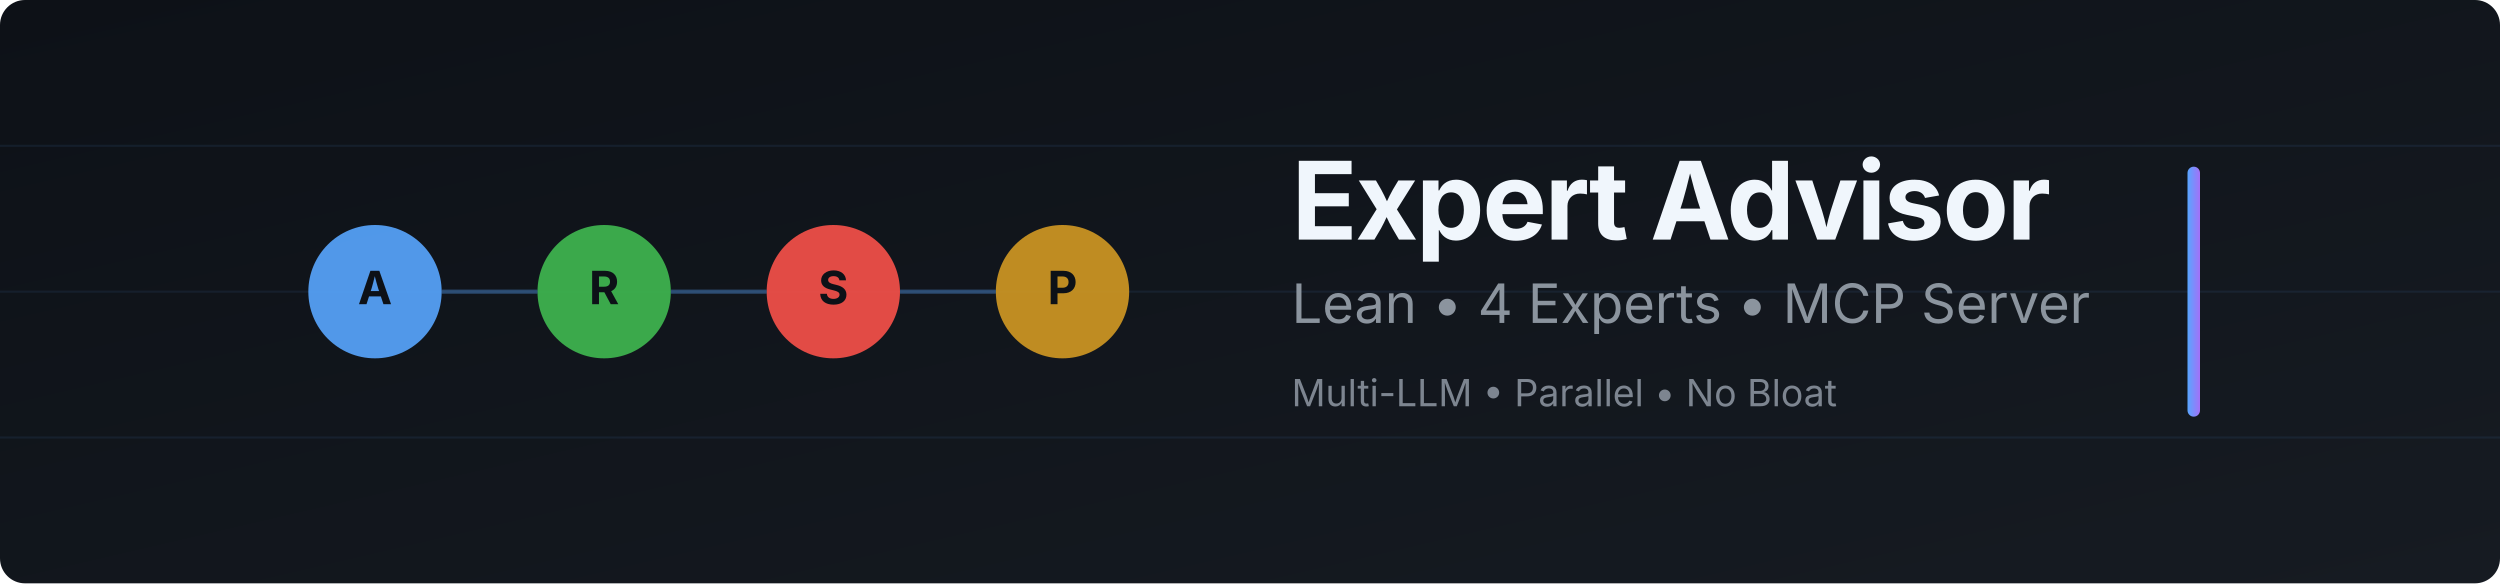
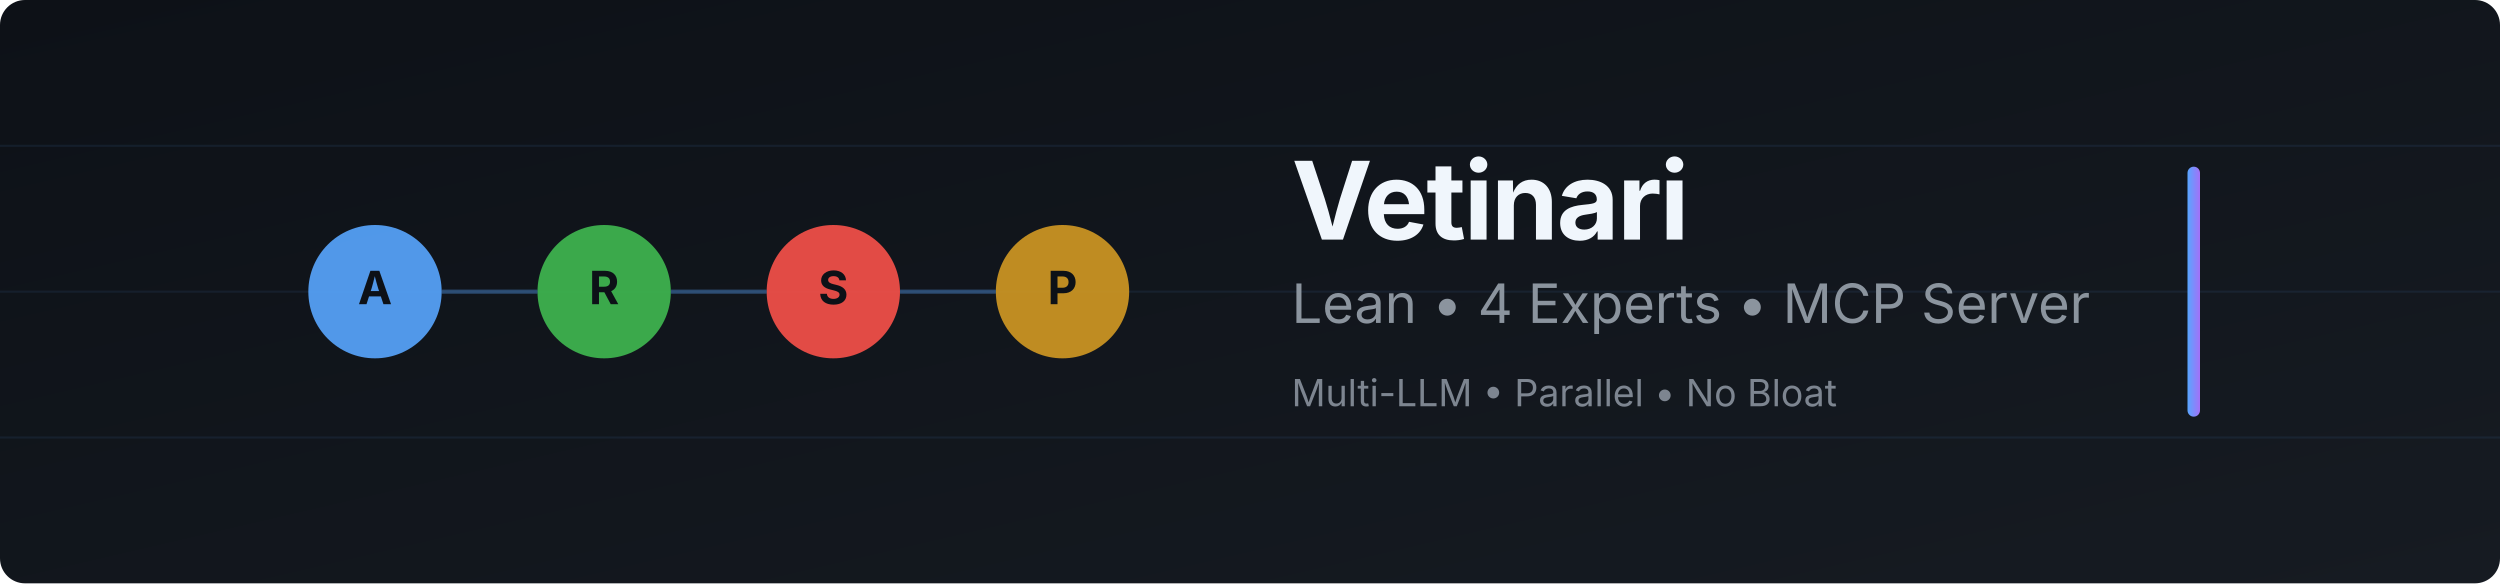
<svg xmlns="http://www.w3.org/2000/svg" viewBox="0 0 1200 280" width="1200" height="280">
  <defs>
    <linearGradient id="bg" x1="0%" y1="0%" x2="100%" y2="100%">
      <stop offset="0%" style="stop-color:#0d1117" />
      <stop offset="100%" style="stop-color:#161b22" />
    </linearGradient>
    <linearGradient id="accent" x1="0%" y1="0%" x2="100%" y2="0%">
      <stop offset="0%" style="stop-color:#58a6ff" />
      <stop offset="100%" style="stop-color:#a371f7" />
    </linearGradient>
  </defs>
  <rect width="1200" height="280" fill="url(#bg)" rx="12" />
  <g opacity="0.08" stroke="#58a6ff" stroke-width="1">
    <line x1="0" y1="70" x2="1200" y2="70" />
    <line x1="0" y1="140" x2="1200" y2="140" />
    <line x1="0" y1="210" x2="1200" y2="210" />
  </g>
  <g>
    <circle cx="180" cy="140" r="32" fill="#58a6ff" opacity="0.9" />
    <text x="180" y="146" text-anchor="middle" fill="#0d1117" font-family="system-ui, -apple-system, sans-serif" font-size="22" font-weight="700">A</text>
    <circle cx="290" cy="140" r="32" fill="#3fb950" opacity="0.9" />
    <text x="290" y="146" text-anchor="middle" fill="#0d1117" font-family="system-ui, -apple-system, sans-serif" font-size="22" font-weight="700">R</text>
    <circle cx="400" cy="140" r="32" fill="#f85149" opacity="0.9" />
    <text x="400" y="146" text-anchor="middle" fill="#0d1117" font-family="system-ui, -apple-system, sans-serif" font-size="22" font-weight="700">S</text>
    <circle cx="510" cy="140" r="32" fill="#d29922" opacity="0.9" />
    <text x="510" y="146" text-anchor="middle" fill="#0d1117" font-family="system-ui, -apple-system, sans-serif" font-size="22" font-weight="700">P</text>
  </g>
  <g stroke="#58a6ff" stroke-width="2" opacity="0.35">
    <line x1="212" y1="140" x2="258" y2="140" />
    <line x1="322" y1="140" x2="368" y2="140" />
    <line x1="432" y1="140" x2="478" y2="140" />
  </g>
-   <text x="620" y="115" font-family="system-ui, -apple-system, BlinkMacSystemFont, 'Segoe UI', sans-serif" font-size="52" font-weight="700" fill="#f0f6fc" letter-spacing="-1">Expert Advisor</text>
+   <text x="620" y="115" font-family="system-ui, -apple-system, BlinkMacSystemFont, 'Segoe UI', sans-serif" font-size="52" font-weight="700" fill="#f0f6fc" letter-spacing="-1">Vetinari</text>
  <text x="620" y="155" font-family="system-ui, -apple-system, sans-serif" font-size="26" fill="#8b949e">Lean • 4 Experts • MCP Server</text>
  <text x="620" y="195" font-family="system-ui, -apple-system, sans-serif" font-size="18" fill="#7d8590">Multi-LLM • Parallel • No Bloat</text>
  <rect x="1050" y="80" width="6" height="120" rx="3" fill="url(#accent)" />
</svg>
